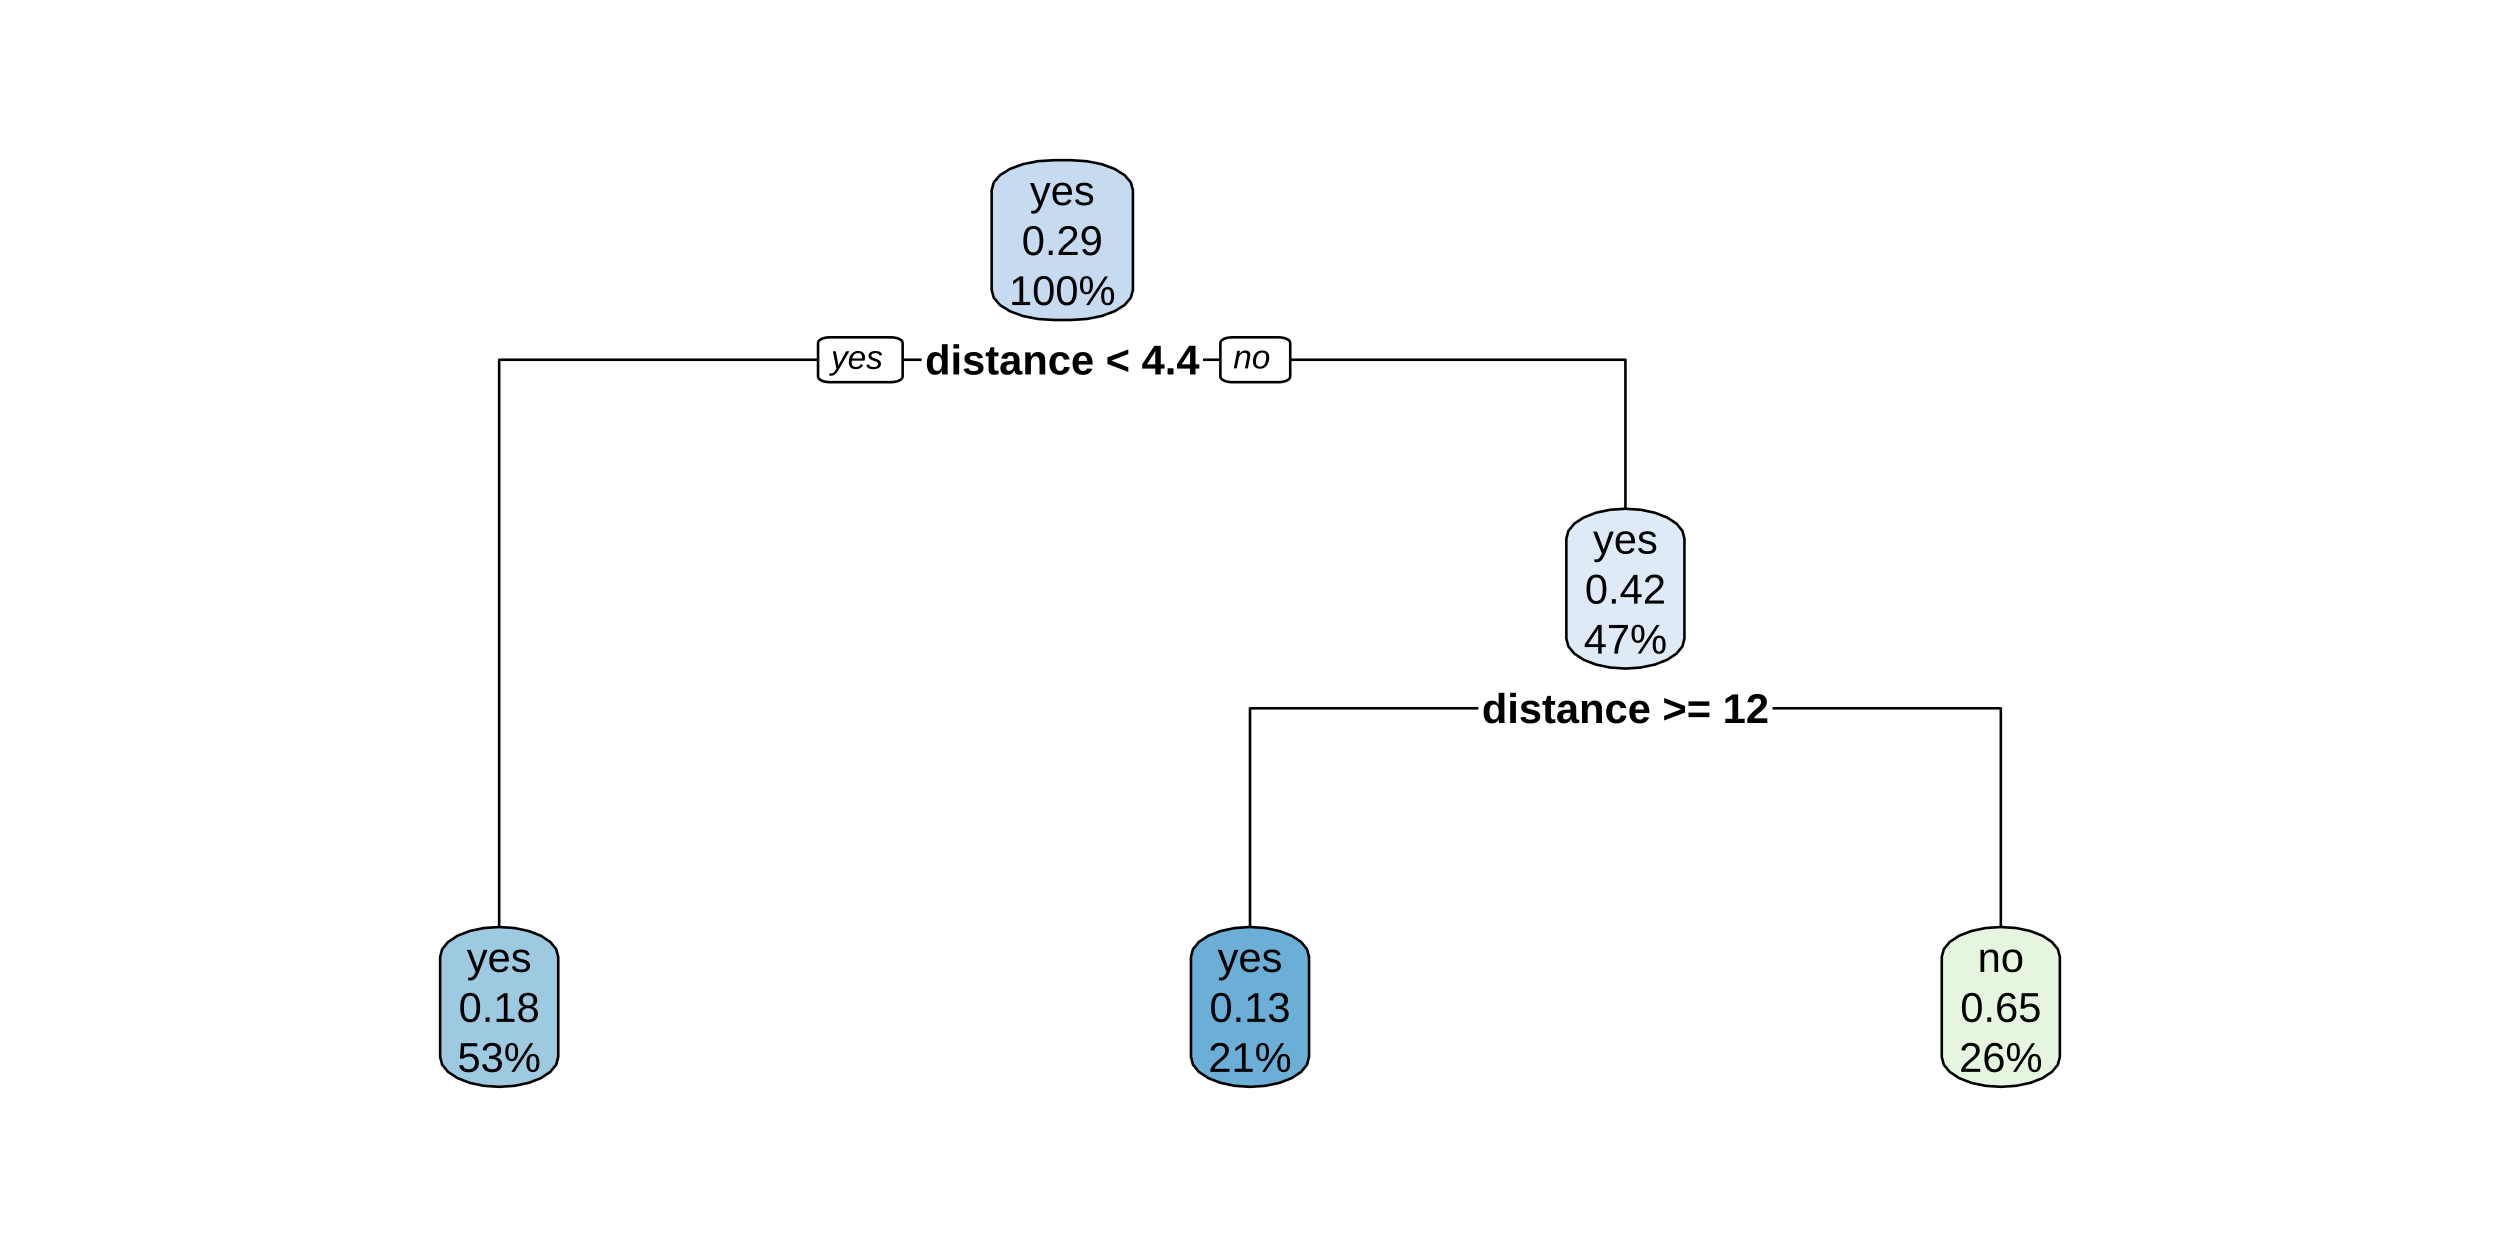
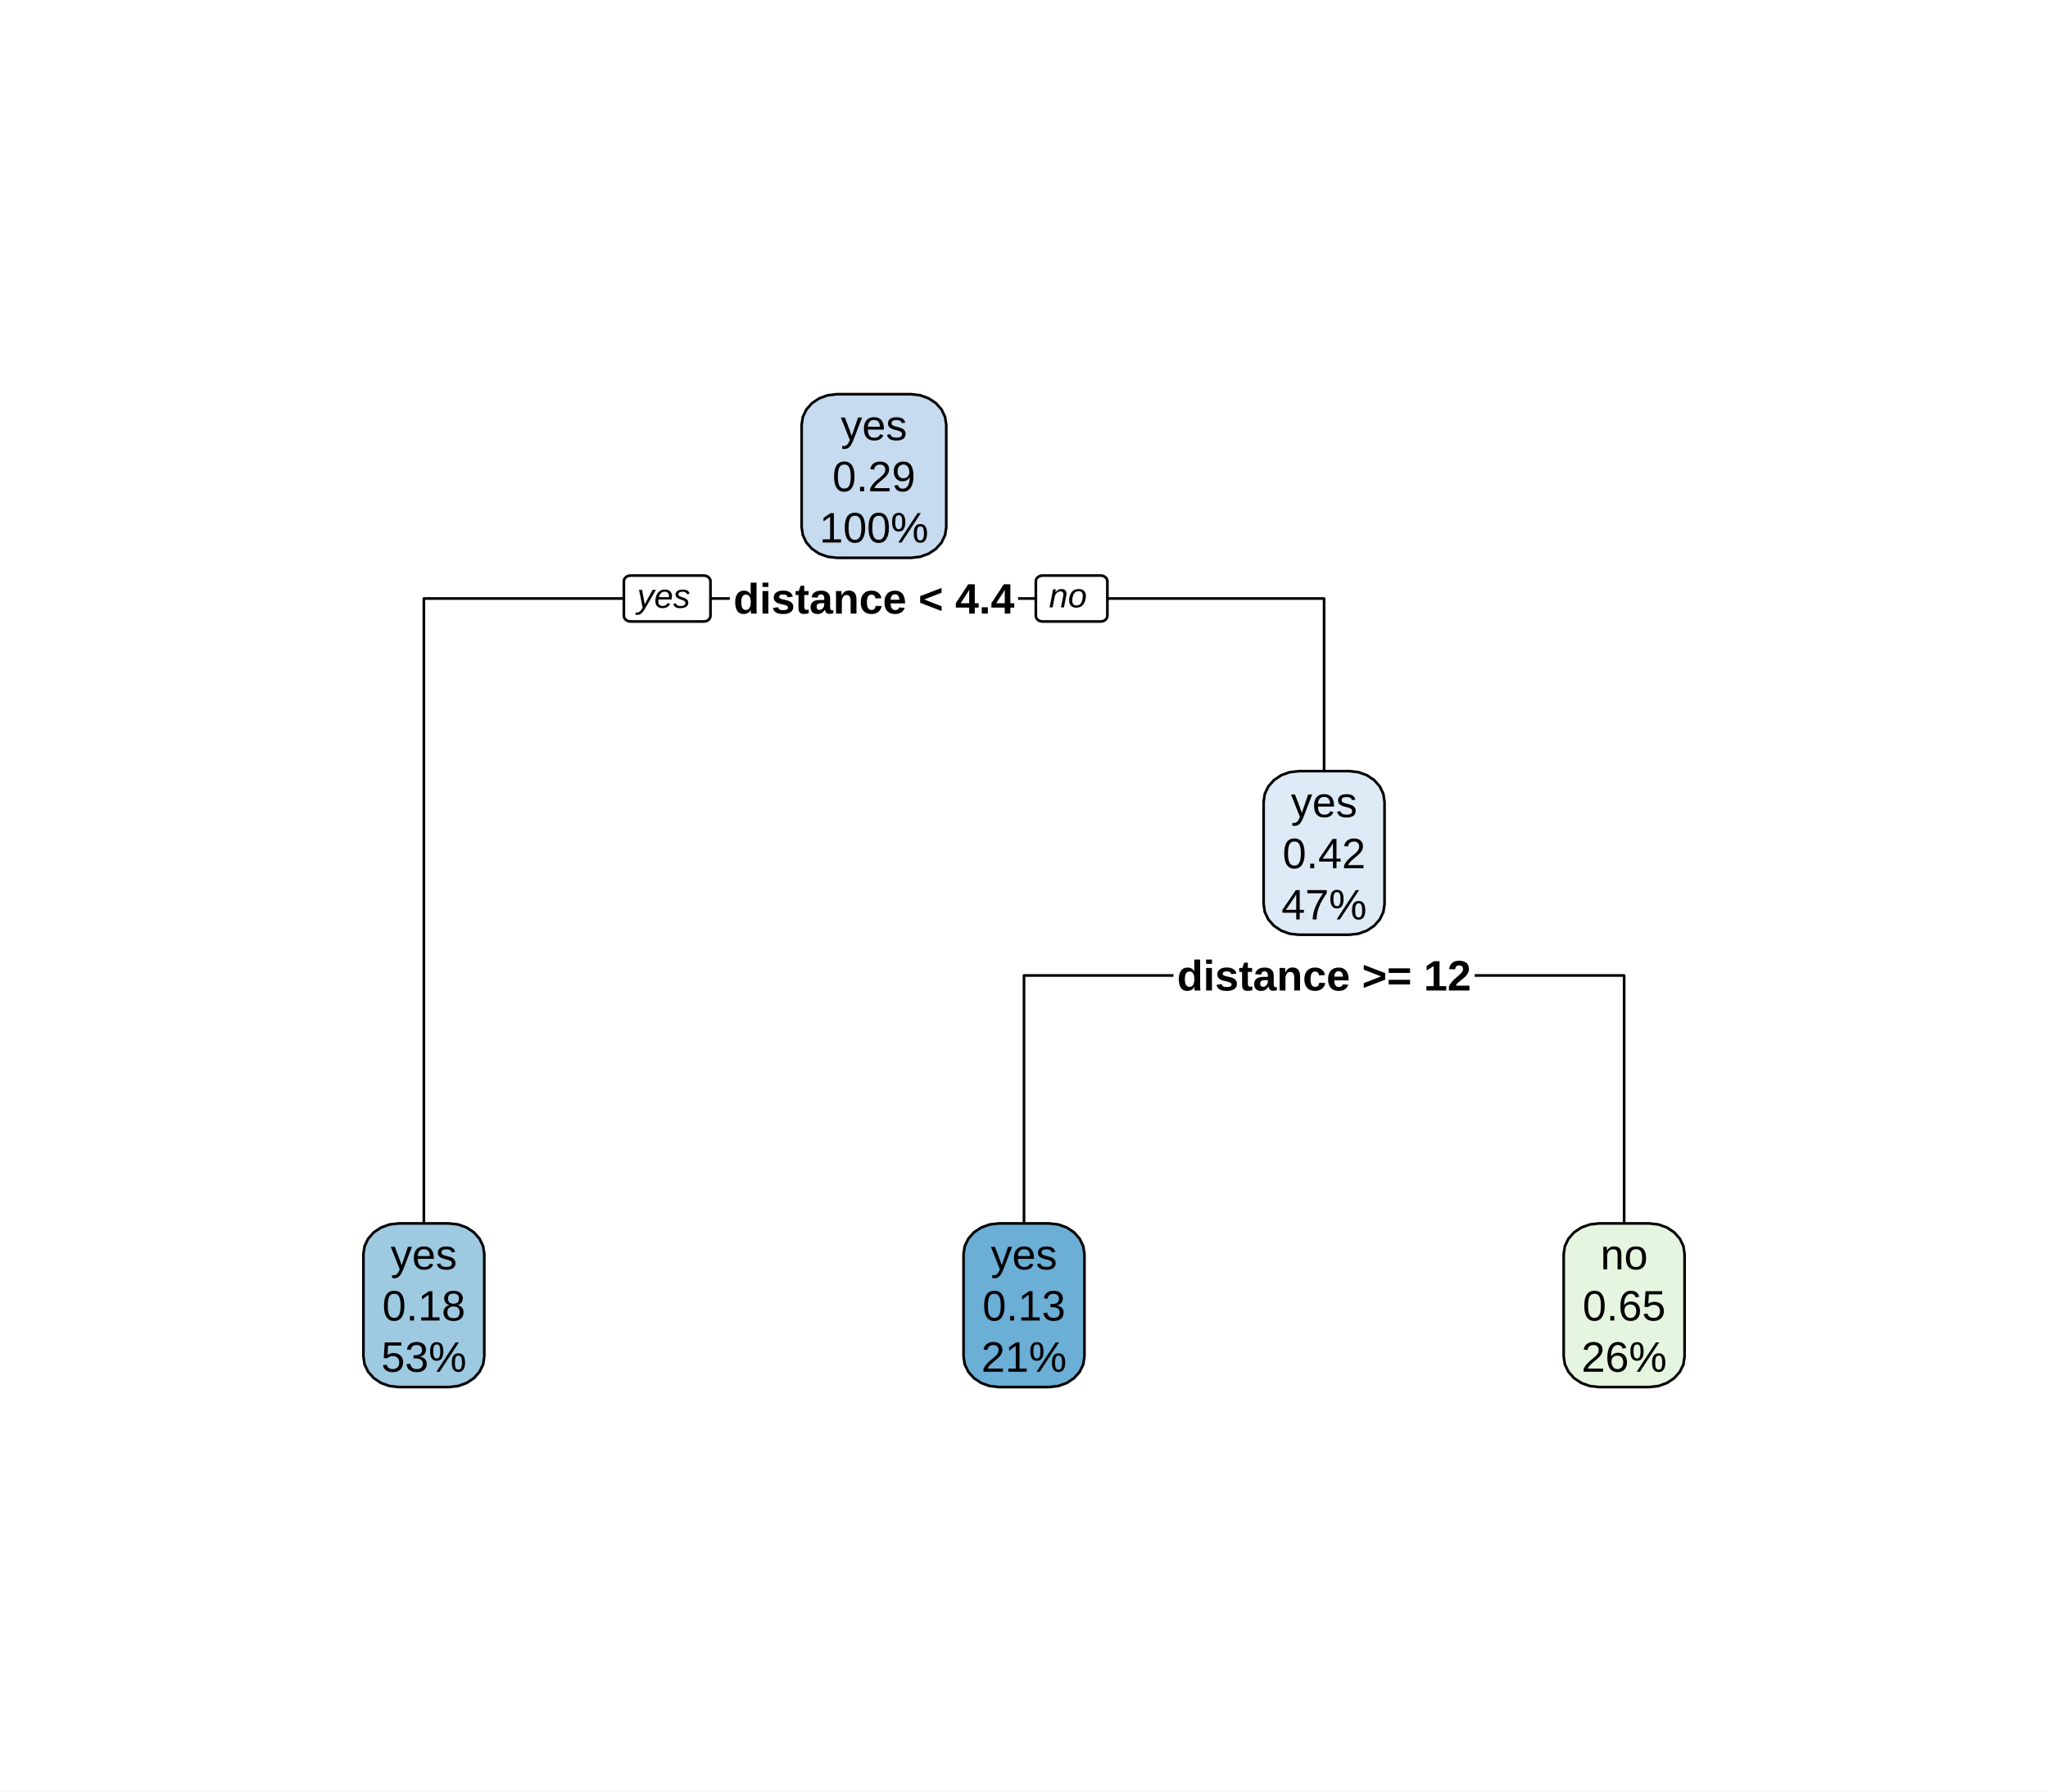
- <svg xmlns="http://www.w3.org/2000/svg" class="svglite" width="720.00pt" height="360.00pt" viewBox="0 0 720.00 360.00">
+ <svg xmlns="http://www.w3.org/2000/svg" class="svglite" width="576.00pt" height="504.00pt" viewBox="0 0 576.00 504.00">
  <defs>
    <style type="text/css">
    .svglite line, .svglite polyline, .svglite polygon, .svglite path, .svglite rect, .svglite circle {
      fill: none;
      stroke: #000000;
      stroke-linecap: round;
      stroke-linejoin: round;
      stroke-miterlimit: 10.00;
    }
    .svglite text {
      white-space: pre;
    }
  </style>
  </defs>
  <rect width="100%" height="100%" style="stroke: none; fill: #FFFFFF;" />
  <defs>
-     <clipPath id="cpMC4wMHw3MjAuMDB8MC4wMHwzNjAuMDA=">
-       <rect x="0.00" y="0.00" width="720.00" height="360.00" />
+     <clipPath id="cpMC4wMHw1NzYuMDB8MC4wMHw1MDQuMDA=">
+       <rect x="0.00" y="0.00" width="576.00" height="504.00" />
    </clipPath>
  </defs>
-   <g clip-path="url(#cpMC4wMHw3MjAuMDB8MC4wMHwzNjAuMDA=)">
-     <polyline points="143.76,266.98 143.76,103.61 305.94,103.61 " style="stroke-width: 0.75; stroke-linecap: butt;" />
-     <polyline points="468.12,146.52 468.12,103.61 305.94,103.61 " style="stroke-width: 0.75; stroke-linecap: butt;" />
-     <polyline points="360.00,266.98 360.00,204.00 468.12,204.00 " style="stroke-width: 0.75; stroke-linecap: butt;" />
-     <polyline points="576.24,266.98 576.24,204.00 468.12,204.00 " style="stroke-width: 0.75; stroke-linecap: butt;" />
-     <polygon points="265.42,110.50 265.42,94.99 346.46,94.99 346.46,110.50 265.42,110.50 " style="stroke-width: 0.75; stroke: none; fill: #FFFFFF;" />
-     <polygon points="425.76,210.89 425.76,195.38 510.48,195.38 510.48,210.89 425.76,210.89 " style="stroke-width: 0.75; stroke: none; fill: #FFFFFF;" />
-     <text x="305.94" y="107.84" text-anchor="middle" style="font-size: 12.00px; font-weight: bold; font-family: &quot;Arial&quot;;" textLength="79.05px" lengthAdjust="spacingAndGlyphs">distance &lt; 4.4</text>
-     <text x="468.12" y="208.23" text-anchor="middle" style="font-size: 12.00px; font-weight: bold; font-family: &quot;Arial&quot;;" textLength="82.73px" lengthAdjust="spacingAndGlyphs">distance &gt;= 12</text>
-     <polygon points="285.60,54.74 286.21,52.51 288.01,50.44 290.87,48.65 294.59,47.28 298.93,46.42 303.58,46.13 308.30,46.13 312.95,46.42 317.29,47.28 321.01,48.65 323.87,50.44 325.67,52.51 326.28,54.74 326.28,83.54 325.67,85.77 323.87,87.85 321.01,89.64 317.29,91.01 312.95,91.87 308.30,92.16 303.58,92.16 298.93,91.87 294.59,91.01 290.87,89.64 288.01,87.85 286.21,85.77 285.60,83.54 " style="stroke-width: 0.75; fill: #C6DBEF;" />
-     <polygon points="126.76,275.60 127.34,273.37 129.04,271.29 131.74,269.50 135.26,268.14 139.36,267.27 143.76,266.98 143.76,266.98 148.16,267.27 152.27,268.14 155.79,269.50 158.49,271.29 160.19,273.37 160.77,275.60 160.77,304.40 160.19,306.63 158.49,308.70 155.79,310.49 152.27,311.86 148.16,312.72 143.76,313.01 143.76,313.01 139.36,312.72 135.26,311.86 131.74,310.49 129.04,308.70 127.34,306.63 126.76,304.40 " style="stroke-width: 0.75; fill: #9ECAE1;" />
-     <polygon points="451.11,155.13 451.69,152.90 453.39,150.82 456.09,149.04 459.62,147.67 463.72,146.81 468.12,146.52 468.12,146.52 472.52,146.81 476.62,147.67 480.14,149.04 482.84,150.82 484.54,152.90 485.12,155.13 485.12,183.93 484.54,186.16 482.84,188.24 480.14,190.02 476.62,191.39 472.52,192.25 468.12,192.55 468.12,192.55 463.72,192.25 459.62,191.39 456.09,190.02 453.39,188.24 451.69,186.16 451.11,183.93 " style="stroke-width: 0.75; fill: #DEEBF7;" />
-     <polygon points="343.00,275.60 343.58,273.37 345.27,271.29 347.98,269.50 351.50,268.14 355.60,267.27 360.00,266.98 360.00,266.98 364.40,267.27 368.50,268.14 372.02,269.50 374.73,271.29 376.42,273.37 377.00,275.60 377.00,304.40 376.42,306.63 374.73,308.70 372.02,310.49 368.50,311.86 364.40,312.72 360.00,313.01 360.00,313.01 355.60,312.72 351.50,311.86 347.98,310.49 345.27,308.70 343.58,306.63 343.00,304.40 " style="stroke-width: 0.75; fill: #6BAED6;" />
-     <polygon points="559.23,275.60 559.81,273.37 561.51,271.29 564.21,269.50 567.73,268.14 571.84,267.27 576.24,266.98 576.24,266.98 580.64,267.27 584.74,268.14 588.26,269.50 590.96,271.29 592.66,273.37 593.24,275.60 593.24,304.40 592.66,306.63 590.96,308.70 588.26,310.49 584.74,311.86 580.64,312.72 576.24,313.01 576.24,313.01 571.84,312.72 567.73,311.86 564.21,310.49 561.51,308.70 559.81,306.63 559.23,304.40 " style="stroke-width: 0.75; fill: #E5F5E0;" />
-     <text x="305.94" y="59.05" text-anchor="middle" style="font-size: 12.00px; font-family: &quot;Arial&quot;;" textLength="18.67px" lengthAdjust="spacingAndGlyphs">yes</text>
-     <text x="305.94" y="73.45" text-anchor="middle" style="font-size: 12.00px; font-family: &quot;Arial&quot;;" textLength="23.36px" lengthAdjust="spacingAndGlyphs">0.29</text>
-     <text x="305.94" y="87.85" text-anchor="middle" style="font-size: 12.00px; font-family: &quot;Arial&quot;;" textLength="30.69px" lengthAdjust="spacingAndGlyphs">100%</text>
-     <text x="143.76" y="279.90" text-anchor="middle" style="font-size: 12.00px; font-family: &quot;Arial&quot;;" textLength="18.67px" lengthAdjust="spacingAndGlyphs">yes</text>
-     <text x="143.76" y="294.30" text-anchor="middle" style="font-size: 12.00px; font-family: &quot;Arial&quot;;" textLength="23.36px" lengthAdjust="spacingAndGlyphs">0.18</text>
-     <text x="143.76" y="308.70" text-anchor="middle" style="font-size: 12.00px; font-family: &quot;Arial&quot;;" textLength="24.02px" lengthAdjust="spacingAndGlyphs">53%</text>
-     <text x="468.12" y="159.44" text-anchor="middle" style="font-size: 12.00px; font-family: &quot;Arial&quot;;" textLength="18.67px" lengthAdjust="spacingAndGlyphs">yes</text>
-     <text x="468.12" y="173.84" text-anchor="middle" style="font-size: 12.00px; font-family: &quot;Arial&quot;;" textLength="23.36px" lengthAdjust="spacingAndGlyphs">0.42</text>
-     <text x="468.12" y="188.24" text-anchor="middle" style="font-size: 12.00px; font-family: &quot;Arial&quot;;" textLength="24.02px" lengthAdjust="spacingAndGlyphs">47%</text>
-     <text x="360.00" y="279.90" text-anchor="middle" style="font-size: 12.00px; font-family: &quot;Arial&quot;;" textLength="18.67px" lengthAdjust="spacingAndGlyphs">yes</text>
-     <text x="360.00" y="294.30" text-anchor="middle" style="font-size: 12.00px; font-family: &quot;Arial&quot;;" textLength="23.36px" lengthAdjust="spacingAndGlyphs">0.13</text>
-     <text x="360.00" y="308.70" text-anchor="middle" style="font-size: 12.00px; font-family: &quot;Arial&quot;;" textLength="24.02px" lengthAdjust="spacingAndGlyphs">21%</text>
-     <text x="576.24" y="279.90" text-anchor="middle" style="font-size: 12.00px; font-family: &quot;Arial&quot;;" textLength="13.35px" lengthAdjust="spacingAndGlyphs">no</text>
-     <text x="576.24" y="294.30" text-anchor="middle" style="font-size: 12.00px; font-family: &quot;Arial&quot;;" textLength="23.36px" lengthAdjust="spacingAndGlyphs">0.65</text>
-     <text x="576.24" y="308.70" text-anchor="middle" style="font-size: 12.00px; font-family: &quot;Arial&quot;;" textLength="24.02px" lengthAdjust="spacingAndGlyphs">26%</text>
-     <polygon points="235.60,98.76 235.71,98.34 236.05,97.95 236.59,97.62 237.28,97.36 238.10,97.20 238.97,97.15 256.59,97.15 257.46,97.20 258.27,97.36 258.97,97.62 259.51,97.95 259.84,98.34 259.96,98.76 259.96,108.45 259.84,108.87 259.51,109.26 258.97,109.60 258.27,109.85 257.46,110.01 256.59,110.07 238.97,110.07 238.10,110.01 237.28,109.85 236.59,109.60 236.05,109.26 235.71,108.87 235.60,108.45 " style="stroke-width: 0.75; fill: #FFFFFF;" />
-     <polygon points="351.47,98.76 351.58,98.34 351.92,97.95 352.45,97.62 353.15,97.36 353.97,97.20 354.84,97.15 368.22,97.15 369.09,97.20 369.90,97.36 370.60,97.62 371.14,97.95 371.47,98.34 371.59,98.76 371.59,108.45 371.47,108.87 371.14,109.26 370.60,109.60 369.90,109.85 369.09,110.01 368.22,110.07 354.84,110.07 353.97,110.01 353.15,109.85 352.45,109.60 351.92,109.26 351.58,108.87 351.47,108.45 " style="stroke-width: 0.75; fill: #FFFFFF;" />
-     <text x="246.80" y="106.23" text-anchor="middle" style="font-size: 9.60px; font-style: italic; font-family: &quot;Arial&quot;;" textLength="14.93px" lengthAdjust="spacingAndGlyphs">yes</text>
-     <text x="360.52" y="106.10" text-anchor="middle" style="font-size: 9.60px; font-style: italic; font-family: &quot;Arial&quot;;" textLength="10.67px" lengthAdjust="spacingAndGlyphs">no</text>
+   <g clip-path="url(#cpMC4wMHw1NzYuMDB8MC4wMHw1MDQuMDA=)">
+     <polyline points="119.21,344.17 119.21,168.37 245.80,168.37 " style="stroke-width: 0.75; stroke-linecap: butt;" />
+     <polyline points="372.40,216.93 372.40,168.37 245.80,168.37 " style="stroke-width: 0.75; stroke-linecap: butt;" />
+     <polyline points="288.00,344.17 288.00,274.41 372.40,274.41 " style="stroke-width: 0.75; stroke-linecap: butt;" />
+     <polyline points="456.79,344.17 456.79,274.41 372.40,274.41 " style="stroke-width: 0.75; stroke-linecap: butt;" />
+     <polygon points="205.28,175.27 205.28,159.76 286.32,159.76 286.32,175.27 205.28,175.27 " style="stroke-width: 0.75; stroke: none; fill: #FFFFFF;" />
+     <polygon points="330.04,281.30 330.04,265.79 414.75,265.79 414.75,281.30 330.04,281.30 " style="stroke-width: 0.75; stroke: none; fill: #FFFFFF;" />
+     <text x="245.80" y="172.61" text-anchor="middle" style="font-size: 12.00px; font-weight: bold; font-family: &quot;Arial&quot;;" textLength="79.05px" lengthAdjust="spacingAndGlyphs">distance &lt; 4.4</text>
+     <text x="372.40" y="278.64" text-anchor="middle" style="font-size: 12.00px; font-weight: bold; font-family: &quot;Arial&quot;;" textLength="82.73px" lengthAdjust="spacingAndGlyphs">distance &gt;= 12</text>
+     <polygon points="225.46,119.51 225.80,117.28 226.79,115.20 228.37,113.42 230.42,112.05 232.82,111.19 235.38,110.89 256.22,110.89 258.79,111.19 261.18,112.05 263.24,113.42 264.81,115.20 265.80,117.28 266.14,119.51 266.14,148.31 265.80,150.54 264.81,152.62 263.24,154.40 261.18,155.77 258.79,156.63 256.22,156.92 235.38,156.92 232.82,156.63 230.42,155.77 228.37,154.40 226.79,152.62 225.80,150.54 225.46,148.31 " style="stroke-width: 0.75; fill: #C6DBEF;" />
+     <polygon points="102.21,352.79 102.54,350.56 103.53,348.48 105.11,346.69 107.17,345.32 109.56,344.46 112.13,344.17 126.29,344.17 128.86,344.46 131.25,345.32 133.31,346.69 134.88,348.48 135.88,350.56 136.21,352.79 136.21,381.59 135.88,383.82 134.88,385.89 133.31,387.68 131.25,389.05 128.86,389.91 126.29,390.20 112.13,390.20 109.56,389.91 107.17,389.05 105.11,387.68 103.53,385.89 102.54,383.82 102.21,381.59 " style="stroke-width: 0.75; fill: #9ECAE1;" />
+     <polygon points="355.39,225.54 355.73,223.31 356.72,221.24 358.30,219.45 360.35,218.08 362.74,217.22 365.31,216.93 379.48,216.93 382.05,217.22 384.44,218.08 386.49,219.45 388.07,221.24 389.06,223.31 389.40,225.54 389.40,254.34 389.06,256.57 388.07,258.65 386.49,260.44 384.44,261.81 382.05,262.67 379.48,262.96 365.31,262.96 362.74,262.67 360.35,261.81 358.30,260.44 356.72,258.65 355.73,256.57 355.39,254.34 " style="stroke-width: 0.75; fill: #DEEBF7;" />
+     <polygon points="271.00,352.79 271.33,350.56 272.33,348.48 273.90,346.69 275.96,345.32 278.35,344.46 280.92,344.17 295.08,344.17 297.65,344.46 300.04,345.32 302.10,346.69 303.67,348.48 304.67,350.56 305.00,352.79 305.00,381.59 304.67,383.82 303.67,385.89 302.10,387.68 300.04,389.05 297.65,389.91 295.08,390.20 280.92,390.20 278.35,389.91 275.96,389.05 273.90,387.68 272.33,385.89 271.33,383.82 271.00,381.59 " style="stroke-width: 0.75; fill: #6BAED6;" />
+     <polygon points="439.79,352.79 440.12,350.56 441.12,348.48 442.69,346.69 444.75,345.32 447.14,344.46 449.71,344.17 463.87,344.17 466.44,344.46 468.83,345.32 470.89,346.69 472.47,348.48 473.46,350.56 473.79,352.79 473.79,381.59 473.46,383.82 472.47,385.89 470.89,387.68 468.83,389.05 466.44,389.91 463.87,390.20 449.71,390.20 447.14,389.91 444.75,389.05 442.69,387.68 441.12,385.89 440.12,383.82 439.79,381.59 " style="stroke-width: 0.75; fill: #E5F5E0;" />
+     <text x="245.80" y="123.81" text-anchor="middle" style="font-size: 12.00px; font-family: &quot;Arial&quot;;" textLength="18.67px" lengthAdjust="spacingAndGlyphs">yes</text>
+     <text x="245.80" y="138.21" text-anchor="middle" style="font-size: 12.00px; font-family: &quot;Arial&quot;;" textLength="23.36px" lengthAdjust="spacingAndGlyphs">0.29</text>
+     <text x="245.80" y="152.61" text-anchor="middle" style="font-size: 12.00px; font-family: &quot;Arial&quot;;" textLength="30.69px" lengthAdjust="spacingAndGlyphs">100%</text>
+     <text x="119.21" y="357.09" text-anchor="middle" style="font-size: 12.00px; font-family: &quot;Arial&quot;;" textLength="18.67px" lengthAdjust="spacingAndGlyphs">yes</text>
+     <text x="119.21" y="371.49" text-anchor="middle" style="font-size: 12.00px; font-family: &quot;Arial&quot;;" textLength="23.36px" lengthAdjust="spacingAndGlyphs">0.18</text>
+     <text x="119.21" y="385.89" text-anchor="middle" style="font-size: 12.00px; font-family: &quot;Arial&quot;;" textLength="24.02px" lengthAdjust="spacingAndGlyphs">53%</text>
+     <text x="372.40" y="229.85" text-anchor="middle" style="font-size: 12.00px; font-family: &quot;Arial&quot;;" textLength="18.67px" lengthAdjust="spacingAndGlyphs">yes</text>
+     <text x="372.40" y="244.25" text-anchor="middle" style="font-size: 12.00px; font-family: &quot;Arial&quot;;" textLength="23.36px" lengthAdjust="spacingAndGlyphs">0.42</text>
+     <text x="372.40" y="258.65" text-anchor="middle" style="font-size: 12.00px; font-family: &quot;Arial&quot;;" textLength="24.02px" lengthAdjust="spacingAndGlyphs">47%</text>
+     <text x="288.00" y="357.09" text-anchor="middle" style="font-size: 12.00px; font-family: &quot;Arial&quot;;" textLength="18.67px" lengthAdjust="spacingAndGlyphs">yes</text>
+     <text x="288.00" y="371.49" text-anchor="middle" style="font-size: 12.00px; font-family: &quot;Arial&quot;;" textLength="23.36px" lengthAdjust="spacingAndGlyphs">0.13</text>
+     <text x="288.00" y="385.89" text-anchor="middle" style="font-size: 12.00px; font-family: &quot;Arial&quot;;" textLength="24.02px" lengthAdjust="spacingAndGlyphs">21%</text>
+     <text x="456.79" y="357.09" text-anchor="middle" style="font-size: 12.00px; font-family: &quot;Arial&quot;;" textLength="13.35px" lengthAdjust="spacingAndGlyphs">no</text>
+     <text x="456.79" y="371.49" text-anchor="middle" style="font-size: 12.00px; font-family: &quot;Arial&quot;;" textLength="23.36px" lengthAdjust="spacingAndGlyphs">0.65</text>
+     <text x="456.79" y="385.89" text-anchor="middle" style="font-size: 12.00px; font-family: &quot;Arial&quot;;" textLength="24.02px" lengthAdjust="spacingAndGlyphs">26%</text>
+     <polygon points="175.46,163.53 175.52,163.11 175.71,162.72 176.01,162.38 176.39,162.13 176.84,161.97 177.32,161.91 197.96,161.91 198.44,161.97 198.89,162.13 199.28,162.38 199.57,162.72 199.76,163.11 199.82,163.53 199.82,173.22 199.76,173.64 199.57,174.03 199.28,174.36 198.89,174.62 198.44,174.78 197.96,174.83 177.32,174.83 176.84,174.78 176.39,174.62 176.01,174.36 175.71,174.03 175.52,173.64 175.46,173.22 " style="stroke-width: 0.75; fill: #FFFFFF;" />
+     <polygon points="291.33,163.53 291.39,163.11 291.58,162.72 291.87,162.38 292.26,162.13 292.71,161.97 293.19,161.91 309.59,161.91 310.07,161.97 310.52,162.13 310.90,162.38 311.20,162.72 311.38,163.11 311.45,163.53 311.45,173.22 311.38,173.64 311.20,174.03 310.90,174.36 310.52,174.62 310.07,174.78 309.59,174.83 293.19,174.83 292.71,174.78 292.26,174.62 291.87,174.36 291.58,174.03 291.39,173.64 291.33,173.22 " style="stroke-width: 0.75; fill: #FFFFFF;" />
+     <text x="186.67" y="170.99" text-anchor="middle" style="font-size: 9.60px; font-style: italic; font-family: &quot;Arial&quot;;" textLength="14.93px" lengthAdjust="spacingAndGlyphs">yes</text>
+     <text x="300.38" y="170.86" text-anchor="middle" style="font-size: 9.60px; font-style: italic; font-family: &quot;Arial&quot;;" textLength="10.67px" lengthAdjust="spacingAndGlyphs">no</text>
  </g>
</svg>
